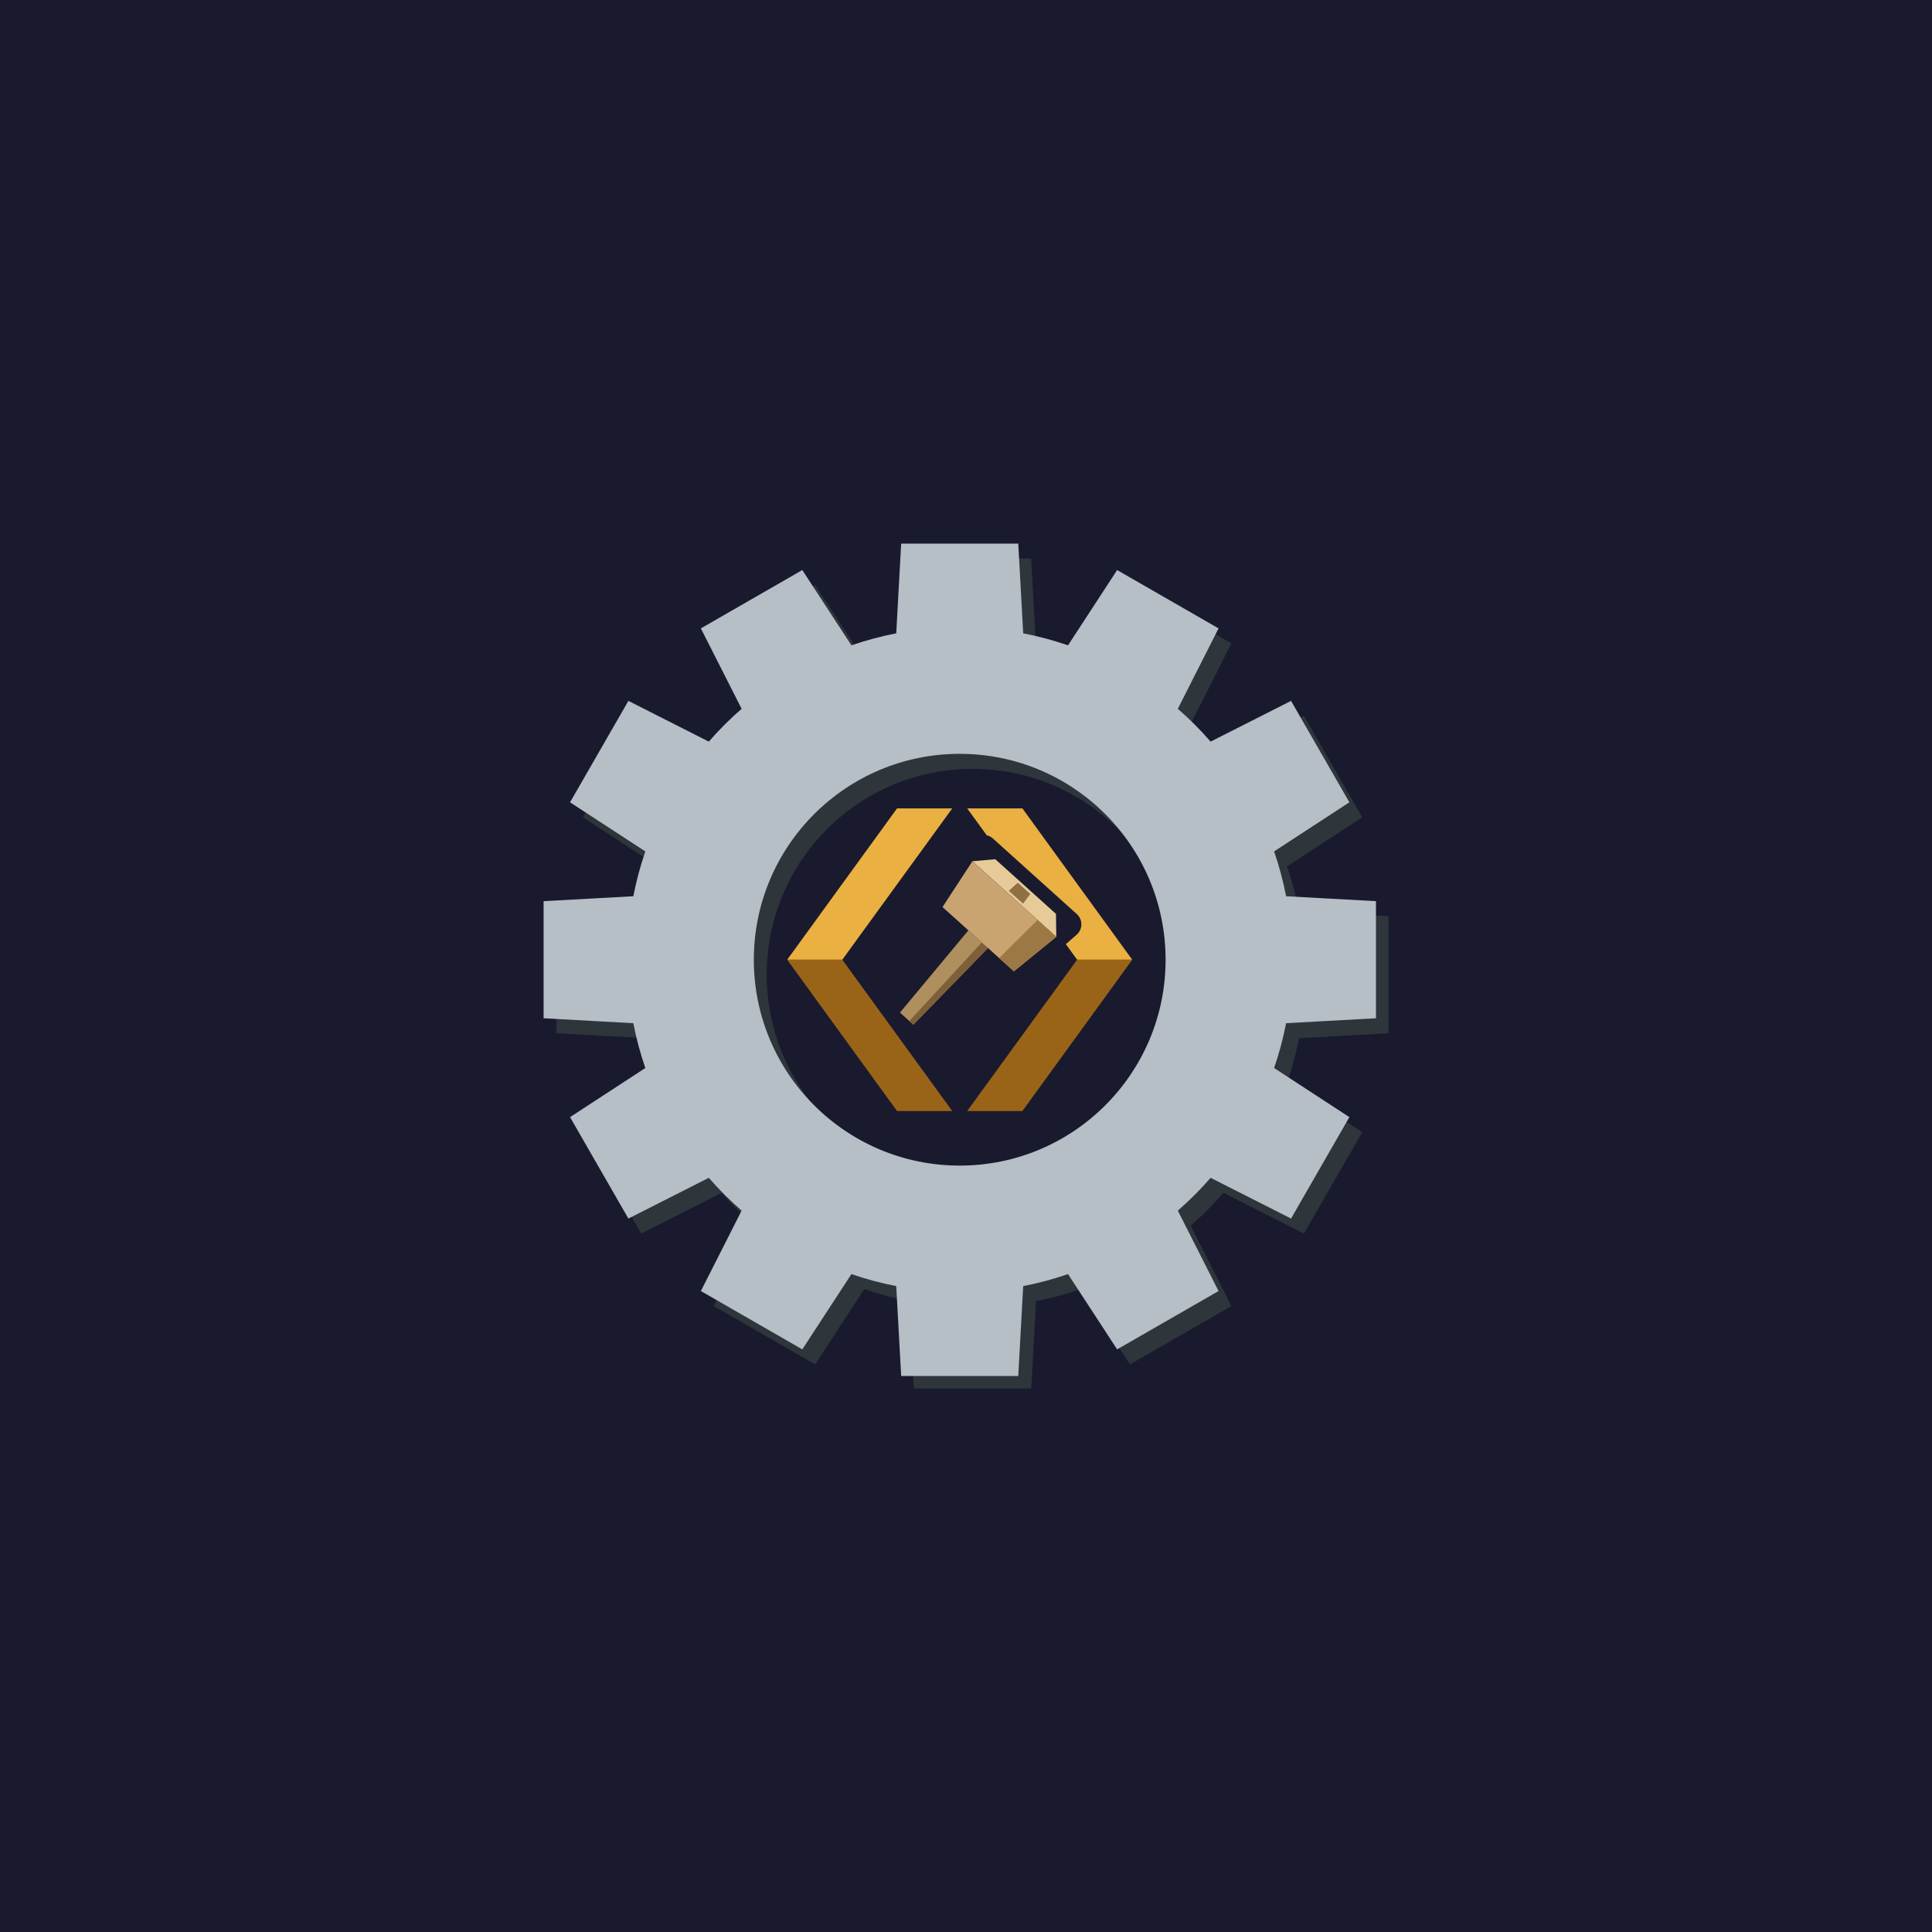
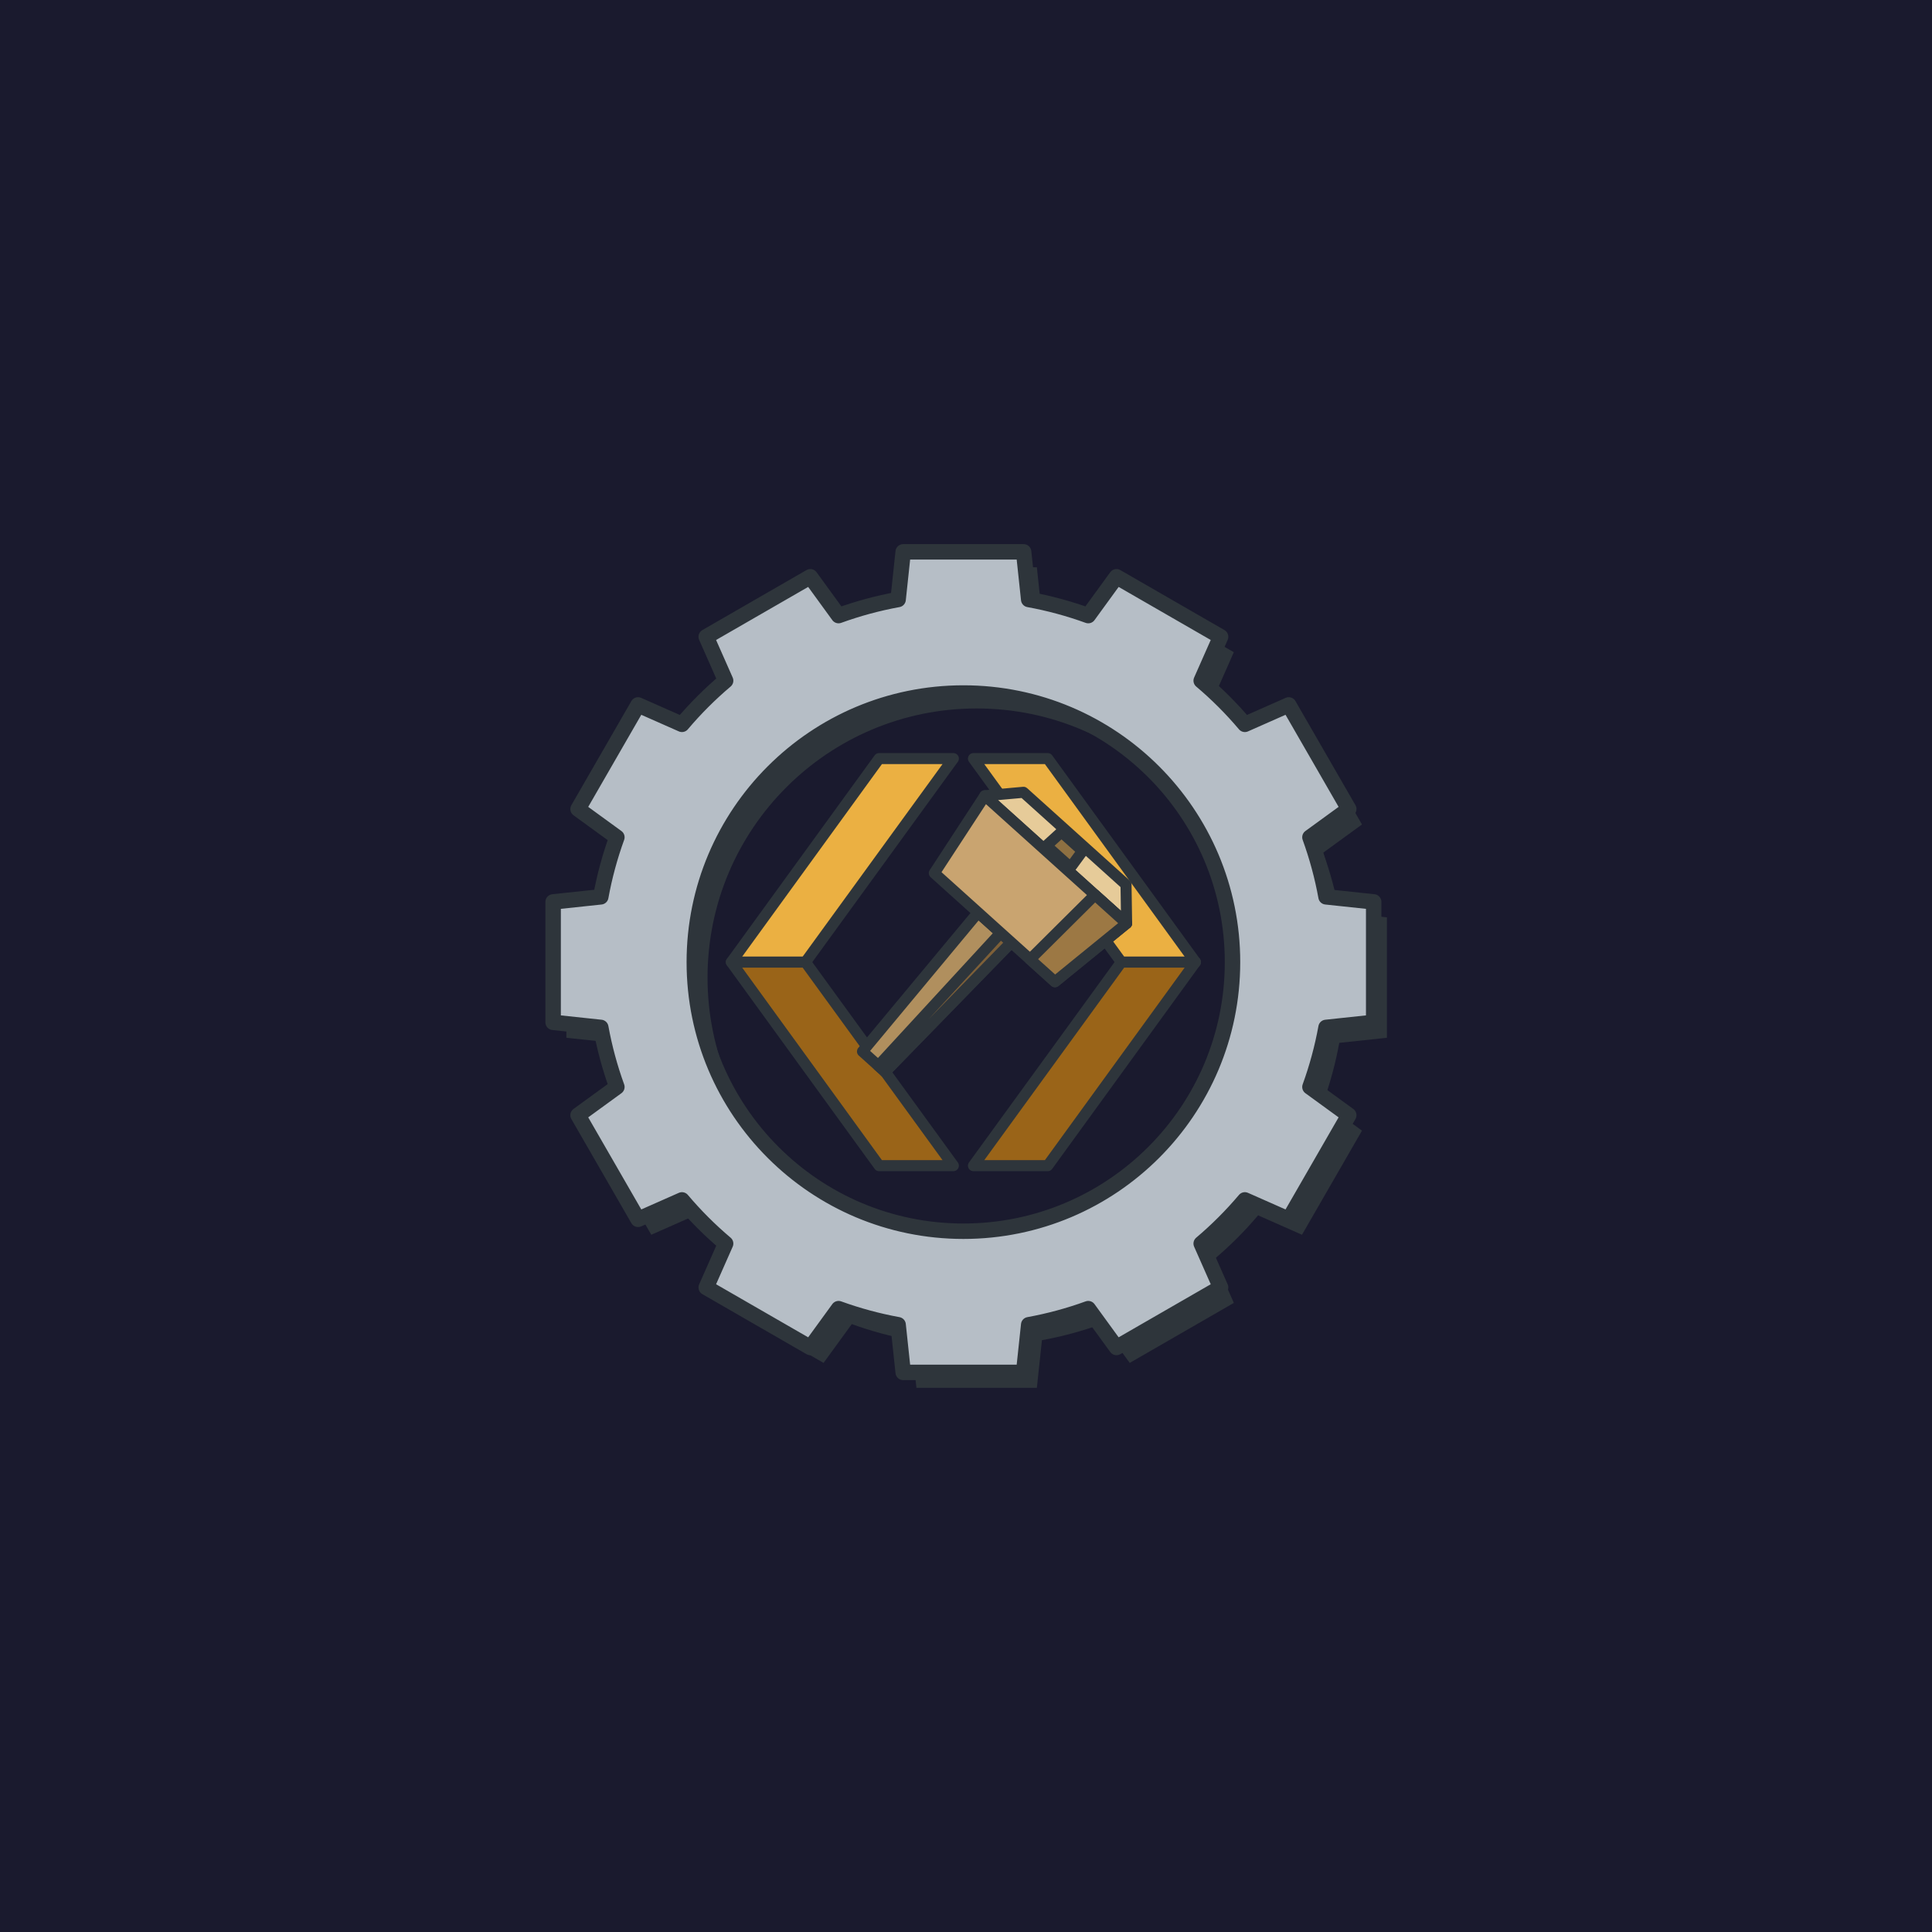
<svg xmlns="http://www.w3.org/2000/svg" width="192" height="192" viewBox="0 0 192 192">
  <rect width="192" height="192" fill="#1a1a2e" />
-   <svg x="54" y="54" width="84" height="84" viewBox="5.86 5.86 394.14 394.14" preserveAspectRatio="xMidYMid meet">
+   <svg x="54" y="54" width="84" height="84" viewBox="10.16 10.16 382.03 383.2" preserveAspectRatio="xMidYMid meet">
    <defs>
-       <path id="gear-body" fill-rule="evenodd" d="M170.4,47.8 L172.7,5.9 L227.3,5.9 L229.6,47.8 A155,155 0 0 1 250.5,53.4L250.5,53.4 L273.4,18.3 L320.7,45.5 L301.7,83 A155,155 0 0 1 317,98.3L317,98.3 L354.5,79.3 L381.7,126.6 L346.6,149.5 A155,155 0 0 1 352.2,170.4L352.2,170.4 L394.1,172.7 L394.1,227.3 L352.2,229.6 A155,155 0 0 1 346.6,250.5L346.6,250.5 L381.7,273.4 L354.5,320.7 L317,301.7 A155,155 0 0 1 301.7,317L301.7,317 L320.7,354.5 L273.4,381.7 L250.5,346.6 A155,155 0 0 1 229.6,352.2L229.6,352.2 L227.3,394.1 L172.7,394.1 L170.4,352.2 A155,155 0 0 1 149.5,346.6L149.5,346.6 L126.6,381.7 L79.3,354.5 L98.3,317 A155,155 0 0 1 83,301.7L83,301.7 L45.5,320.7 L18.3,273.4 L53.4,250.5 A155,155 0 0 1 47.8,229.6L47.8,229.6 L5.9,227.3 L5.9,172.7 L47.8,170.4 A155,155 0 0 1 53.4,149.5L53.4,149.5 L18.3,126.6 L45.5,79.3 L83,98.3 A155,155 0 0 1 98.3,83L98.3,83 L79.3,45.5 L126.6,18.3 L149.5,53.4 A155,155 0 0 1 170.4,47.8 Z M200,104 A96,96 0 1 1 200,296 A96,96 0 1 1 200,104 Z" />
-       <g id="tags">
+       <path id="gear-body" fill-rule="evenodd" d="M170.4,35.6 L172.7,14 L227.3,14 L229.6,35.6 A167,167 0 0 1 256.6,42.9 L269.4,25.3 L316.6,52.5 L307.8,72.4 A167,167 0 0 1 327.6,92.2 L347.5,83.4 L374.7,130.6 L357.1,143.4 A167,167 0 0 1 364.4,170.4 L386,172.7 L386,227.3 L364.4,229.6 A167,167 0 0 1 357.1,256.6 L374.7,269.4 L347.5,316.6 L327.6,307.8 A167,167 0 0 1 307.8,327.6 L316.6,347.5 L269.4,374.7 L256.6,357.1 A167,167 0 0 1 229.6,364.4 L227.3,386 L172.7,386 L170.4,364.4 A167,167 0 0 1 143.4,357.1 L130.6,374.7 L83.4,347.5 L92.2,327.6 A167,167 0 0 1 72.4,307.8 L52.5,316.6 L25.3,269.4 L42.9,256.6 A167,167 0 0 1 35.6,229.6 L14,227.3 L14,172.7 L35.6,170.4 A167,167 0 0 1 42.9,143.4 L25.3,130.6 L52.5,83.4 L72.4,92.2 A167,167 0 0 1 92.2,72.4 L83.4,52.5 L130.6,25.3 L143.4,42.9 A167,167 0 0 1 170.4,35.6 Z M200,78 A122,122 0 1 1 200,322 A122,122 0 1 1 200,78 Z" />
+       <g id="tags" stroke="#2E353B" stroke-width="7.353" stroke-linejoin="round">
        <path fill="#EBB042" d="M143.8,64.3 L45.3,200 L94.7,200 L193.3,64.3 Z" />
        <path fill="#9A6418" d="M45.3,200 L143.8,335.7 L193.3,335.7 L94.7,200 Z" />
        <path fill="#EBB042" d="M256.2,64.3 L354.7,200 L305.3,200 L206.7,64.3 Z" />
        <path fill="#9A6418" d="M354.7,200 L256.2,335.7 L206.7,335.7 L305.3,200 Z" />
      </g>
      <g id="mallet">
-         <g transform="rotate(42 200 200)">
+         <g transform="rotate(42 200 200)" stroke="#2E353B" stroke-width="10.87" stroke-linejoin="round">
          <path fill="#B08F5E" d="M178,154 L222,154 L215,332 L185,332 Z" />
          <path fill="#7E6038" d="M208,154 L222,154 L215,332 L206,332 Z" />
          <path fill="#E6CB99" d="M106,64 L132,36 L268,36 L294,64 Z" />
          <path fill="#8E7042" d="M186,40 L214,40 L216,60 L184,60 Z" />
          <path fill="#C9A470" d="M106,64 L294,64 L280,154 L120,154 Z" />
          <path fill="#9C7844" d="M252,64 L294,64 L280,154 L247,154 Z" />
        </g>
      </g>
-       <mask id="cut-lockup">
-         <rect width="400" height="400" fill="#fff" />
-         <g transform="translate(200 200) scale(.28) translate(-200 -200)" stroke="#000" stroke-width="46" stroke-linejoin="round" fill="#000">
-           <path transform="rotate(42 200 200)" d="M178,154 L222,154 L215,332 L185,332 Z" />
-           <path transform="rotate(42 200 200)" d="M106,36 L294,36 L280,154 L120,154 Z" />
-         </g>
-       </mask>
    </defs>
-     <g mask="url(#cut-lockup)">
+     <g>
      <use href="#gear-body" transform="translate(6,7)" fill="#2E353B" />
-       <use href="#gear-body" fill="#B6BEC6" />
-       <g transform="translate(200 200) scale(.52) translate(-200 -200)">
+       <use href="#gear-body" fill="#B6BEC6" stroke="#2E353B" stroke-width="7.0" stroke-linejoin="round" />
+       <g transform="translate(200 200) scale(.68) translate(-200 -200)">
        <use href="#tags" />
      </g>
    </g>
-     <g transform="translate(200 200) scale(.28) translate(-200 -200)">
+     <g transform="translate(200 200) scale(.46) translate(-200 -200)">
      <use href="#mallet" />
    </g>
  </svg>
</svg>
